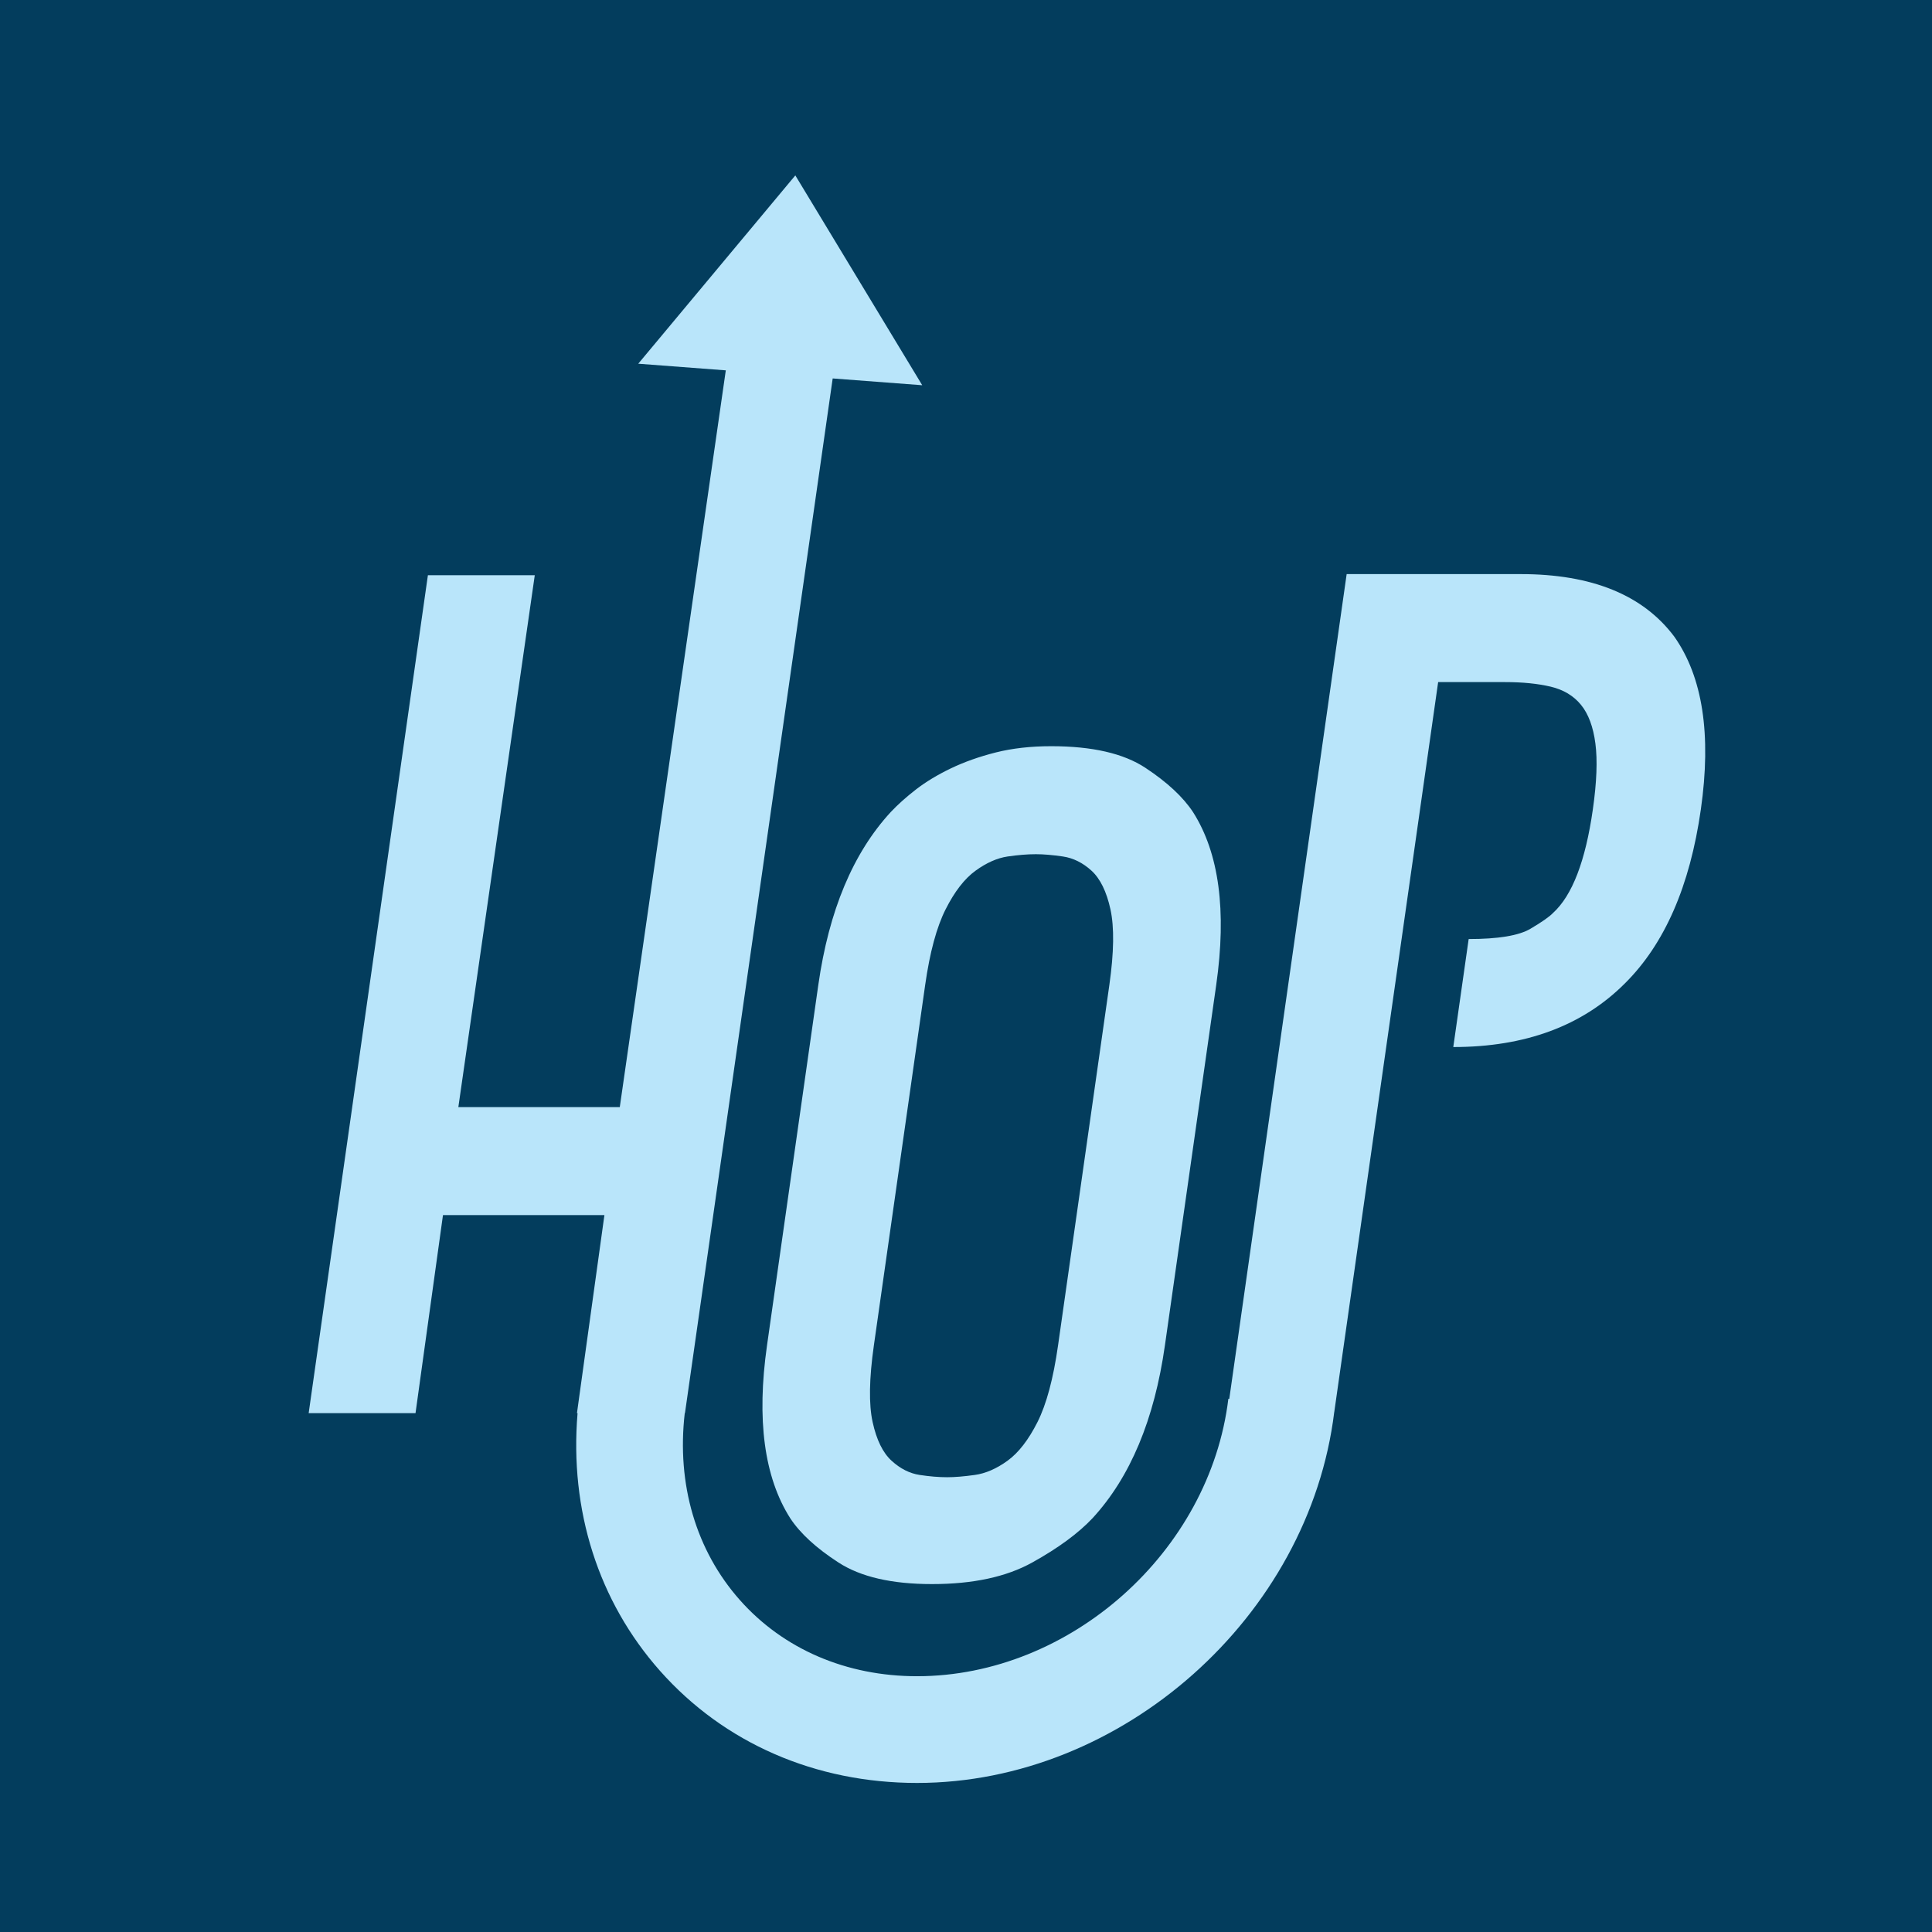
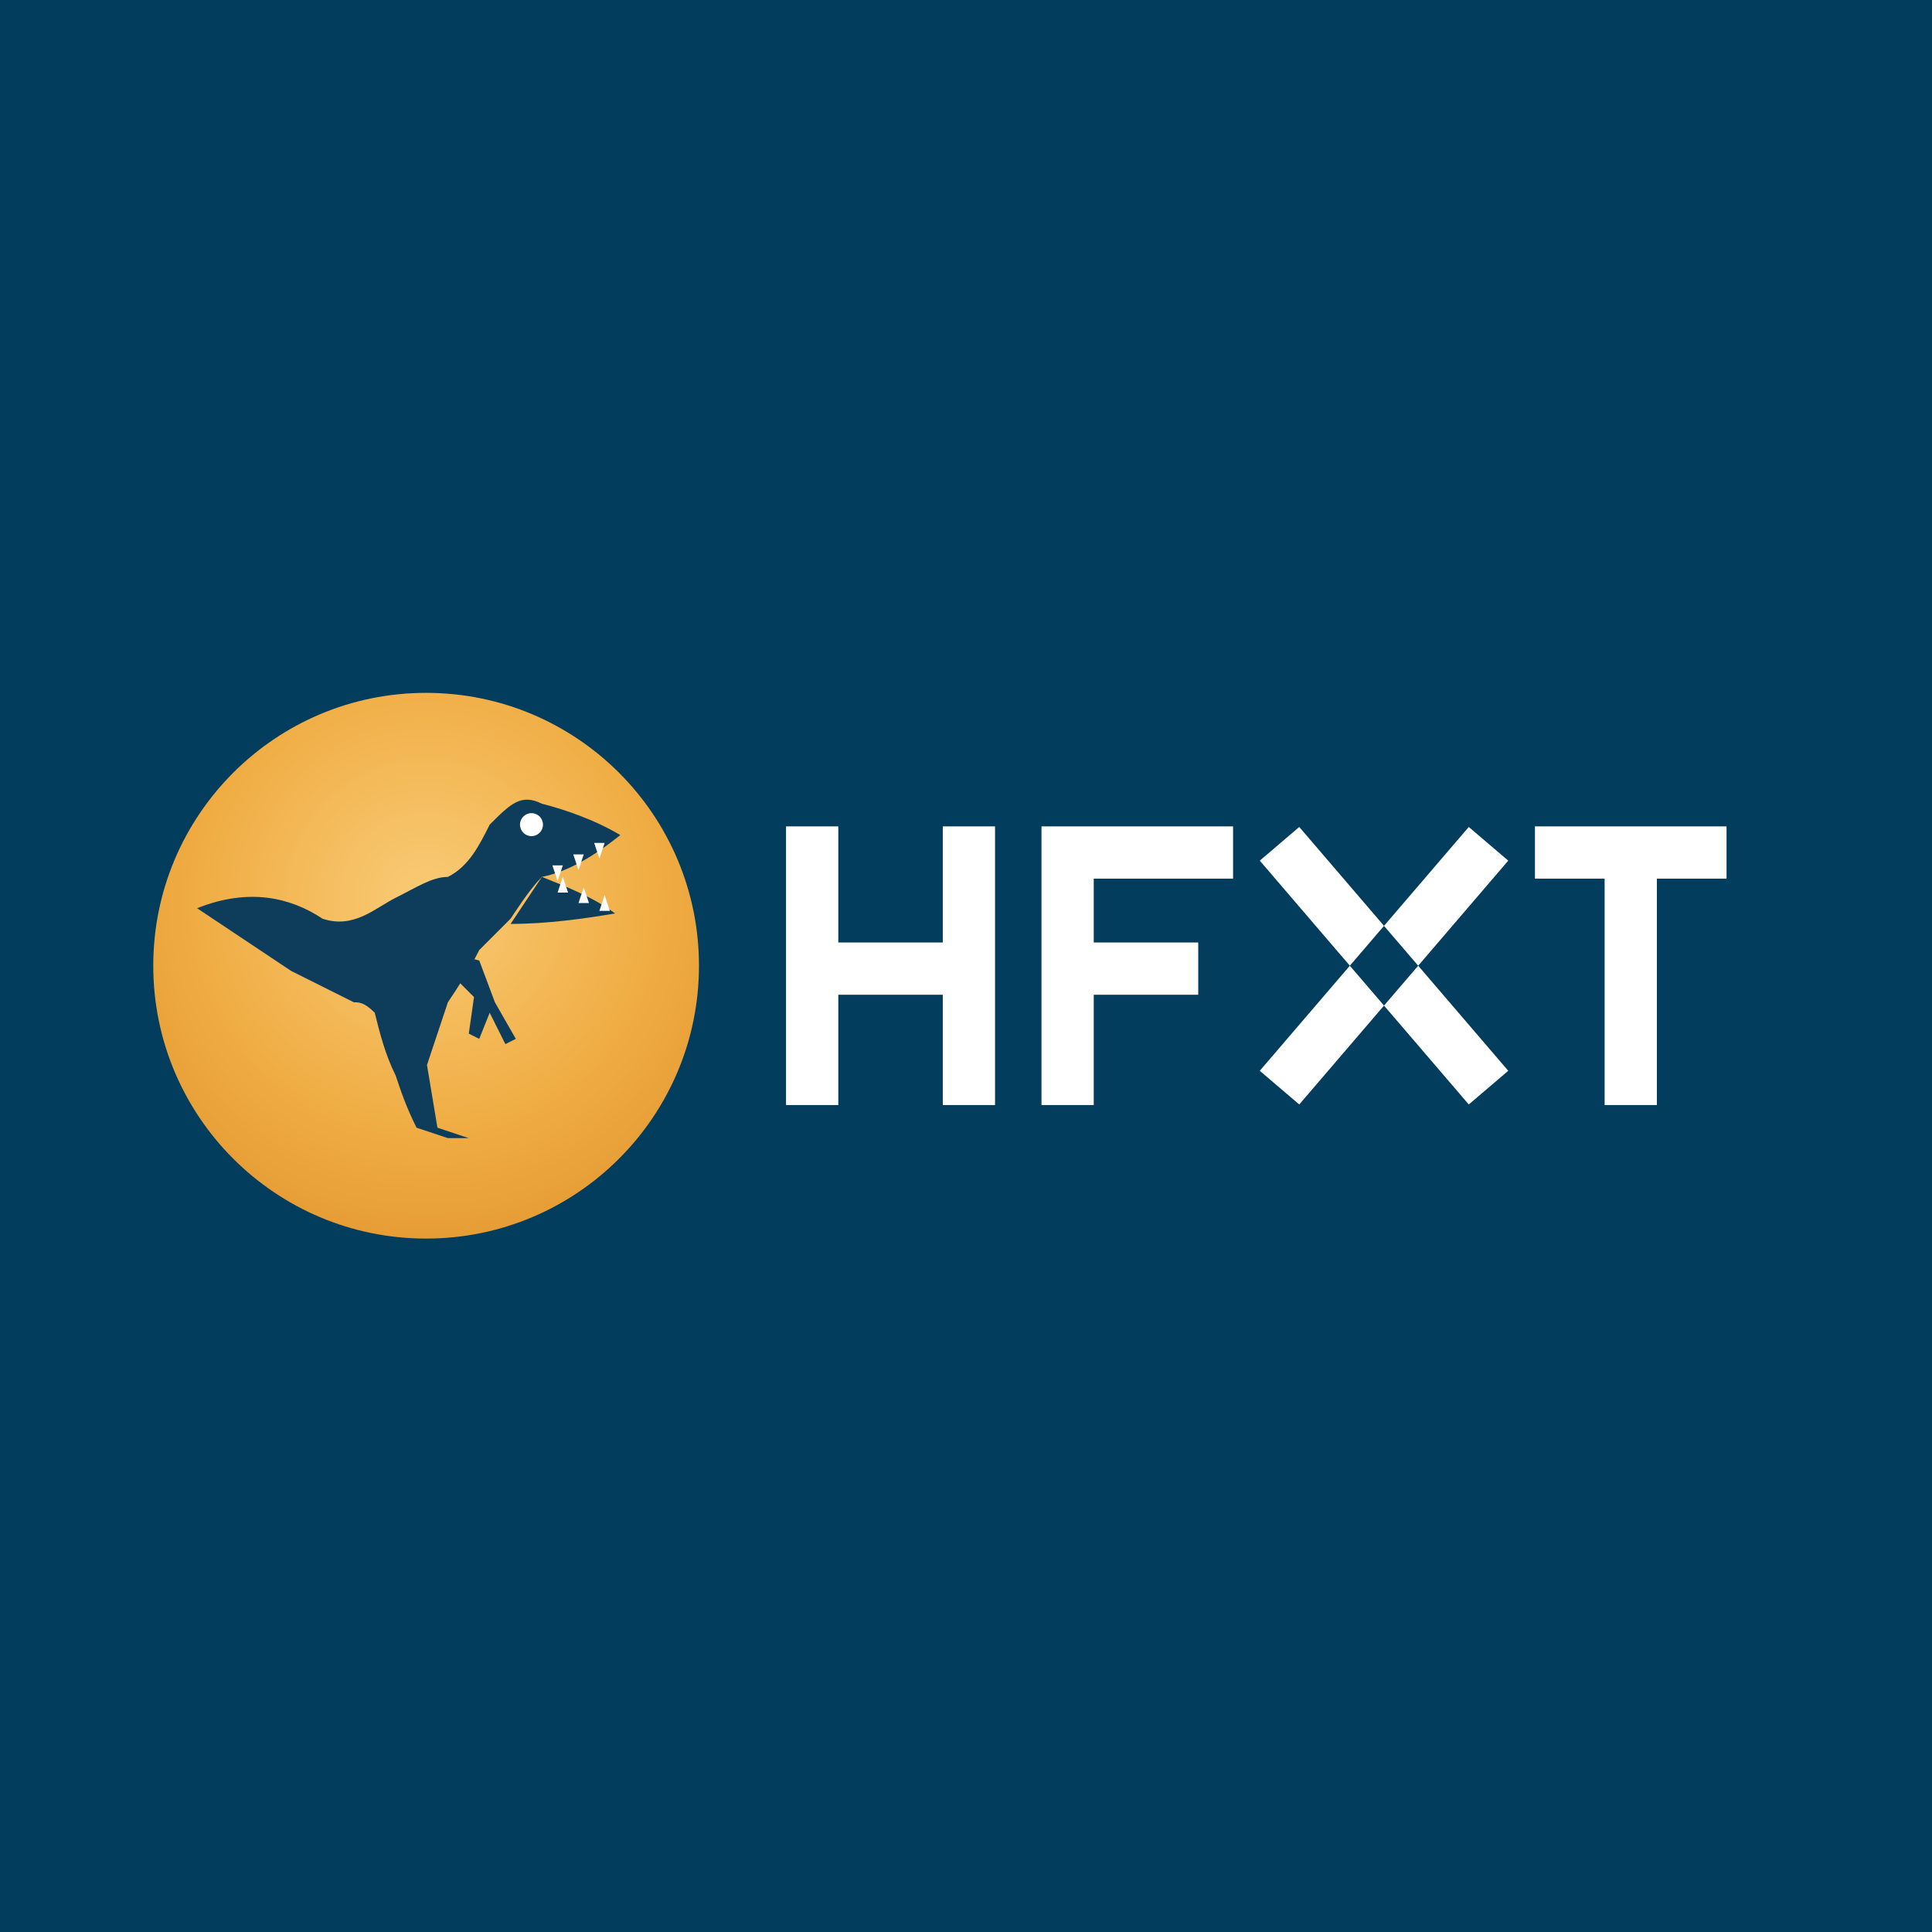
<svg xmlns="http://www.w3.org/2000/svg" viewBox="0 0 512 512" height="512pt" width="512pt" version="1.1">
-   <rect y="-0.686" x="-0.686" height="513.841" width="514.526" style="fill:#033d5d;fill-opacity:1;stroke-width:0.519;stroke-linecap:round;stroke-linejoin:round" />
-   <path style="color:#000000;font-style:normal;font-variant:normal;font-weight:normal;font-stretch:normal;font-size:medium;line-height:normal;font-family:sans-serif;font-variant-ligatures:normal;font-variant-position:normal;font-variant-caps:normal;font-variant-numeric:normal;font-variant-alternates:normal;font-variant-east-asian:normal;font-feature-settings:normal;font-variation-settings:normal;text-indent:0;text-align:start;text-decoration:none;text-decoration-line:none;text-decoration-style:solid;text-decoration-color:#000000;letter-spacing:normal;word-spacing:normal;text-transform:none;writing-mode:lr-tb;direction:ltr;text-orientation:mixed;dominant-baseline:auto;baseline-shift:baseline;text-anchor:start;white-space:normal;shape-padding:0;shape-margin:0;inline-size:0;clip-rule:nonzero;display:inline;overflow:visible;visibility:visible;opacity:1;isolation:auto;mix-blend-mode:normal;color-interpolation:sRGB;color-interpolation-filters:linearRGB;solid-color:#000000;solid-opacity:1;vector-effect:none;fill:#b9e5fa;fill-opacity:1;fill-rule:nonzero;stroke:none;stroke-width:1.514;stroke-linecap:butt;stroke-linejoin:miter;stroke-miterlimit:4;stroke-dasharray:none;stroke-dashoffset:0;stroke-opacity:1;color-rendering:auto;image-rendering:auto;shape-rendering:auto;text-rendering:auto;enable-background:accumulate;stop-color:#000000;stop-opacity:1" d="m 450.742,214.508 c -2.887,20.289 -9.597,35.656 -20.12,46.096 -11.242,11.253 -26.405,16.873 -45.486,16.873 l 4.075,-28.622 c 7.833,0 13.282,-0.904 16.354,-2.712 3.069,-1.809 5.075,-3.211 6.023,-4.22 5.074,-4.618 8.587,-13.754 10.532,-27.416 1.03,-7.231 1.254,-13.052 0.675,-17.475 -0.574,-4.417 -1.849,-7.833 -3.814,-10.243 -1.968,-2.409 -4.651,-4.015 -8.049,-4.819 -3.404,-0.802 -7.415,-1.207 -12.033,-1.207 h -17.774 l -9.689,68.092 -4.076,28.622 -13.763,96.712 h -0.008 c -6.615,54.218 -56.192,98.311 -110.563,98.311 -26.947,0 -51.141,-10.553 -68.127,-29.718 -16.331,-18.427 -24,-42.556 -21.838,-68.29 h -0.159 l 0.522,-3.772 c 0.001,-0.009 0.001,-0.017 0.003,-0.026 l 6.748,-48.676 h -42.782 l -7.275,52.474 H 81.799 L 113.398,152.442 h 28.322 l -20.253,140.954 h 42.782 l 28.096,-195.25 -23.203,-1.758 41.627,-49.906 33.632,55.608 -23.731,-1.799 -39.146,274.202 h -0.056 c -2.18,18.855 2.992,36.433 14.601,49.53 11.541,13.023 28.217,20.194 46.958,20.194 40.582,0 77.59,-32.982 82.499,-73.522 l 0.244,0.029 31.109,-218.582 h 46.096 c 18.878,0 32.454,5.525 40.726,16.569 7.522,10.649 9.874,25.911 7.042,45.796 M 250.595,240.987 c 2.377,-4.718 5.024,-8.135 7.937,-10.245 2.907,-2.109 5.751,-3.361 8.52,-3.766 2.768,-0.4 5.253,-0.603 7.466,-0.603 2.006,0 4.386,0.203 7.145,0.603 2.751,0.404 5.284,1.656 7.598,3.766 2.309,2.109 3.984,5.527 5.021,10.245 1.033,4.721 0.937,11.401 -0.291,20.035 l -13.594,95.508 c -1.257,8.839 -3.078,15.618 -5.454,20.336 -2.382,4.721 -5.028,8.134 -7.936,10.243 -2.913,2.109 -5.805,3.366 -8.67,3.766 -2.874,0.406 -5.313,0.604 -7.318,0.604 -2.212,0 -4.642,-0.198 -7.295,-0.604 -2.654,-0.4 -5.14,-1.656 -7.448,-3.766 -2.314,-2.109 -3.987,-5.522 -5.021,-10.243 -1.037,-4.718 -0.925,-11.497 0.333,-20.336 l 13.592,-95.508 c 1.229,-8.634 3.031,-15.314 5.413,-20.035 m -14.561,-25.76 c -9.978,10.846 -16.369,26.113 -19.172,45.795 l -13.592,95.508 c -2.801,19.685 -0.754,34.949 6.137,45.795 2.639,4.018 6.901,7.937 12.79,11.75 5.882,3.819 14.145,5.725 24.795,5.725 10.846,0 19.702,-1.906 26.573,-5.725 6.871,-3.813 12.196,-7.731 15.983,-11.75 9.981,-10.846 16.371,-26.11 19.17,-45.795 l 13.594,-95.508 c 2.801,-19.682 0.757,-34.949 -6.137,-45.795 -2.644,-4.015 -6.854,-7.933 -12.638,-11.75 -5.784,-3.814 -14.098,-5.725 -24.944,-5.725 -5.424,0 -10.325,0.556 -14.699,1.656 -4.374,1.107 -8.341,2.513 -11.9,4.218 -3.555,1.709 -6.635,3.569 -9.227,5.574 -2.598,2.011 -4.844,4.02 -6.733,6.026" />
+   <defs>
+     <radialGradient id="amber" cx="50%" cy="38%" r="72%">
+       <stop offset="0%" stop-color="#F9CB76" />
+       <stop offset="58%" stop-color="#F0AD44" />
+       <stop offset="100%" stop-color="#E2952F" />
+     </radialGradient>
+   </defs>
+   <rect x="-0.686" y="-0.686" width="513.841" height="513.841" fill="#033d5d" />
+   <g transform="translate(36,179) scale(1.5385)">
+     <circle cx="50" cy="50" r="47" fill="url(#amber)" />
+     <g transform="translate(47,50) scale(0.9) translate(-50.5,-47)" fill="#0E3D5C">
+       <path d="M 10 36 C 20 32 28 34 34 38 C 40 40 44 36 48 34 C 52 32 55 30 58 30 C 62 28 64 24 66 20 C 70 16 72 14 76 16 C 80 17 86 19 91 22 C 86 26 81 29 76 30 C 74 32 72 35 70 38 C 68 40 66 42 64 44 C 62 48 60 51 58 54 C 56 60 55 63 54 66 L 56 78 L 62 80 L 58 80 L 52 78 C 50 74 49 71 48 68 C 46 64 45 60 44 56 C 42 54 41 54 40 54 C 36 52 32 50 28 48 C 22 44 16 40 10 36 Z" />
+       <path d="M 76 30 C 81 32 86 34 90 37 C 84 38 77 39 70 39 Z" />
+       <path d="M 60 45 L 64 46 L 67 54 L 71 61 L 69 62 L 66 56 L 64 61 L 62 60 L 63 53 L 59 49 Z" />
+       <path d="M 86 23.5 L 88 23.5 L 87 26.5 Z M 82 25.7 L 84 25.7 L 83 28.7 Z M 78 27.8 L 80 27.8 L 79 30.8 Z" fill="#FFFFFF" />
+       <path d="M 79 33 L 81 33 L 80 30 Z M 83 35 L 85 35 L 84 32 Z M 87 36.5 L 89 36.5 L 88 33.5 Z" fill="#FFFFFF" />
+       <circle cx="74" cy="20" r="2.2" fill="#FFFFFF" />
+     </g>
+     <g transform="translate(112,10)" fill="#FFFFFF">
+       <path d="M0 16 H9 V36 H27 V16 H36 V64 H27 V45 H9 V64 H0 Z" />
+       <path d="M44 16 H77 V25 H53 V36 H71 V45 H53 V64 H44 Z" />
+       <path d="M81.6 21.9 L117.6 63.9 L124.4 58.1 L88.4 16.1 Z M124.4 21.9 L88.4 63.9 L81.6 58.1 L117.6 16.1 Z" />
+       <path d="M129 16 H162 V25 H150 V64 H141 V25 H129 Z" />
+     </g>
+   </g>
</svg>
